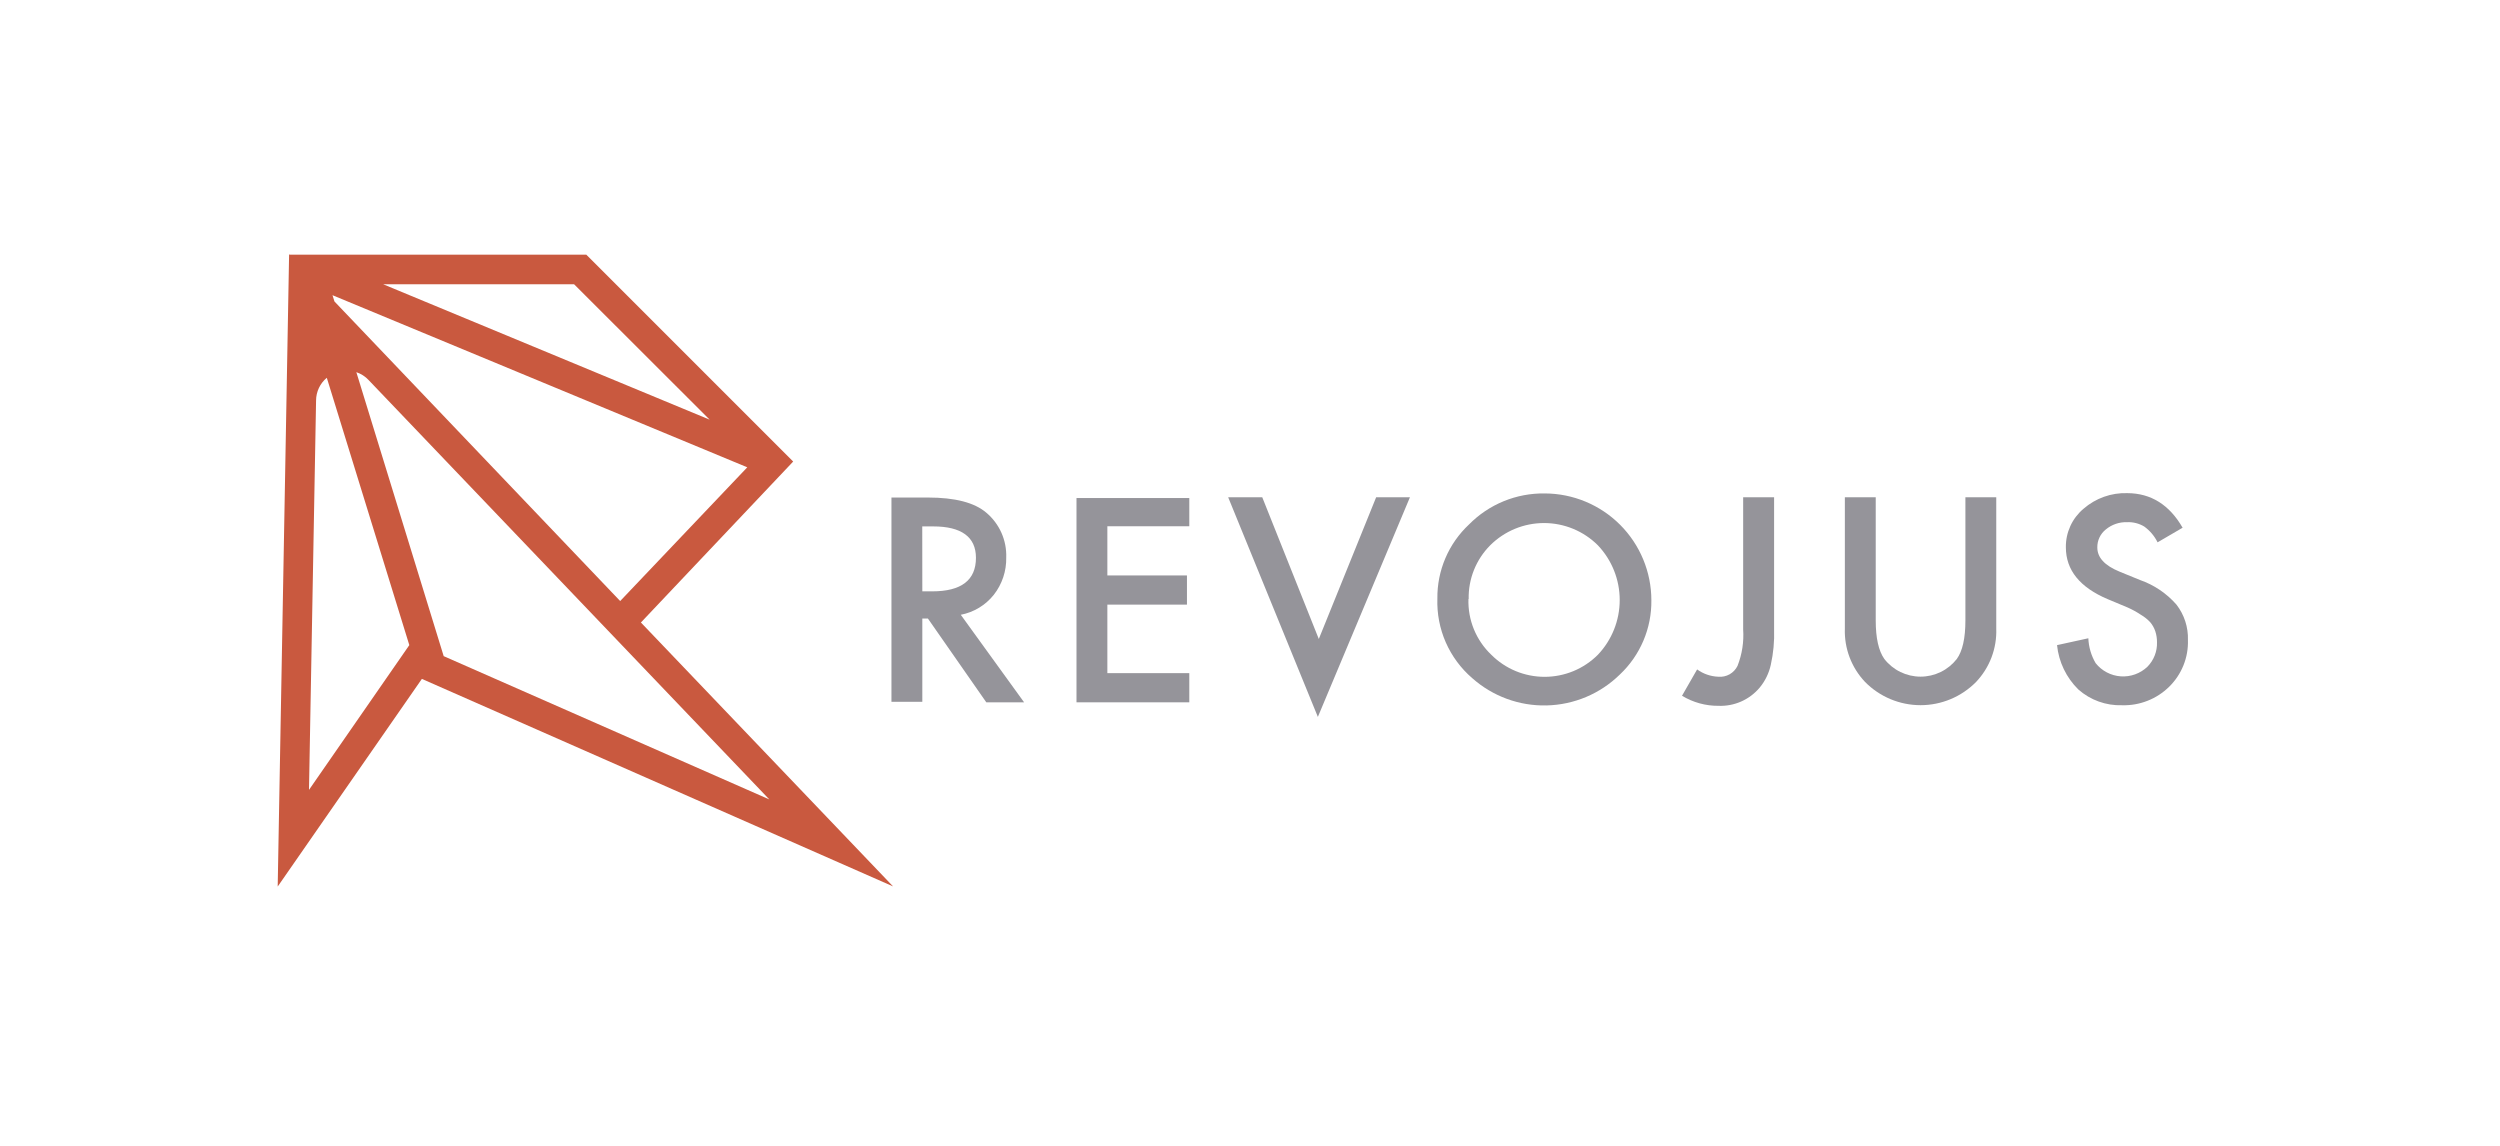
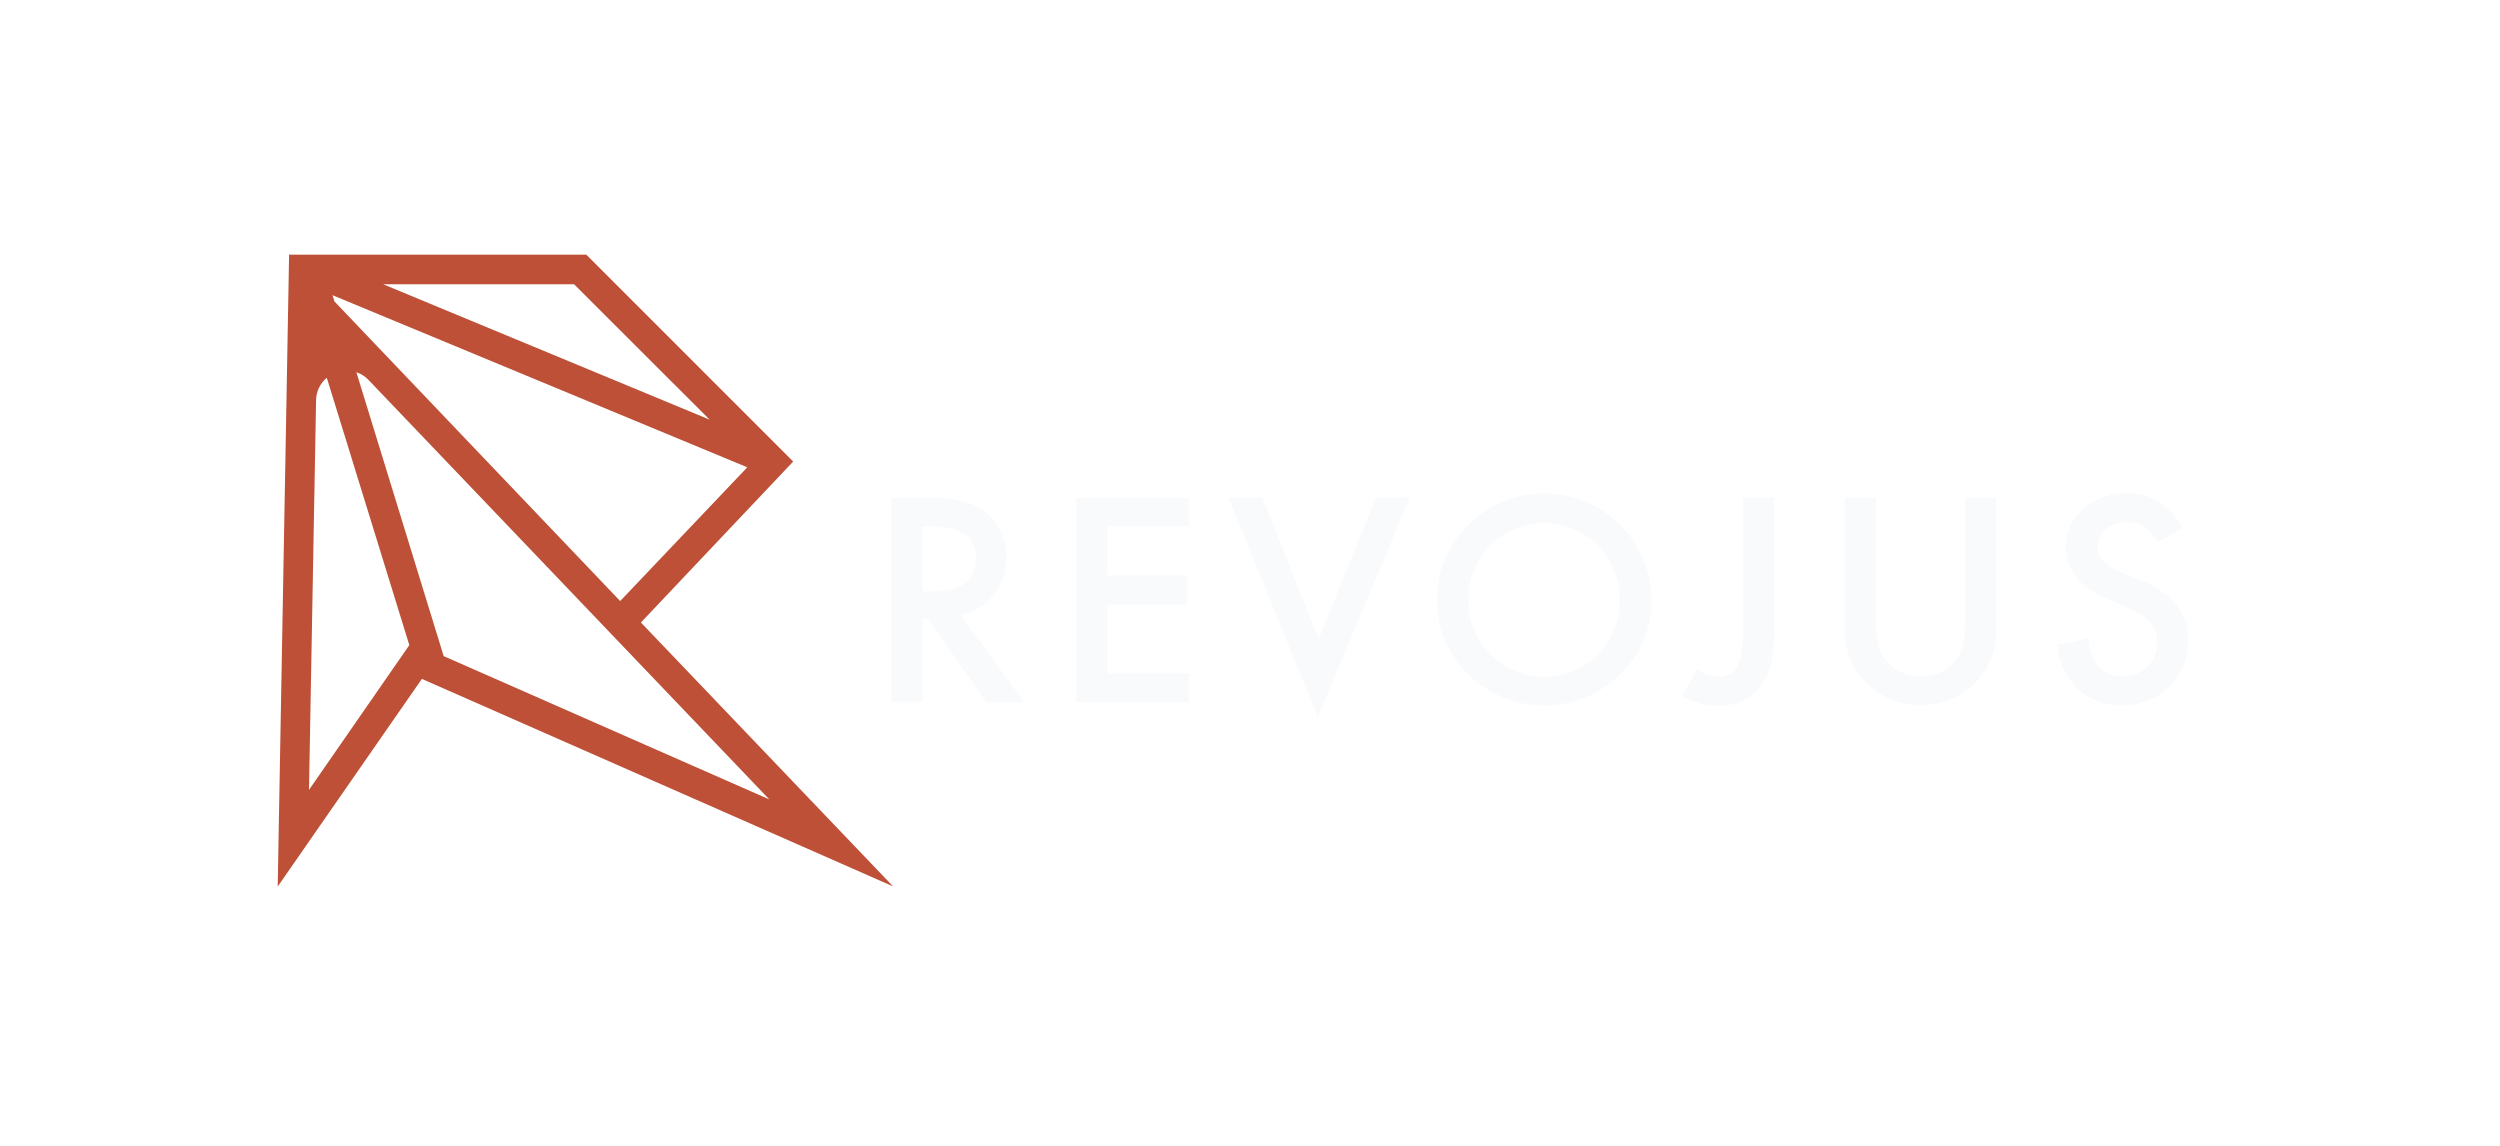
<svg xmlns="http://www.w3.org/2000/svg" width="179" height="82" viewBox="0 0 179 82" fill="none">
-   <path d="M68.791 44.018L73.326 50.287H70.62L66.44 44.289H66.038V50.25H63.828V35.623H66.44C68.373 35.623 69.773 35.983 70.62 36.709C71.085 37.1 71.456 37.593 71.703 38.148C71.95 38.704 72.067 39.309 72.046 39.917C72.067 40.885 71.751 41.83 71.153 42.592C70.561 43.334 69.723 43.839 68.791 44.018ZM66.038 42.341H66.743C68.833 42.341 69.878 41.541 69.878 39.938C69.878 38.444 68.833 37.691 66.822 37.691H66.033L66.038 42.341Z" fill="#95949A" />
-   <path d="M85.154 37.68H79.287V41.202H84.986V43.291H79.287V48.197H85.154V50.286H77.077V35.659H85.154V37.68Z" fill="#95949A" />
-   <path d="M90.378 35.606L94.426 45.752L98.532 35.606H100.951L94.359 51.331L87.938 35.606H90.378Z" fill="#95949A" />
-   <path d="M102.916 42.858C102.904 41.864 103.1 40.879 103.49 39.965C103.88 39.051 104.457 38.229 105.183 37.55C105.89 36.833 106.735 36.267 107.667 35.885C108.599 35.504 109.599 35.315 110.606 35.33C112.63 35.336 114.57 36.143 116 37.575C117.431 39.008 118.235 40.949 118.238 42.973C118.251 43.969 118.057 44.958 117.667 45.875C117.278 46.792 116.702 47.619 115.976 48.301C114.574 49.674 112.703 50.463 110.741 50.509C108.78 50.556 106.873 49.856 105.408 48.552C104.593 47.85 103.947 46.973 103.515 45.988C103.084 45.002 102.879 43.933 102.916 42.858ZM105.141 42.889C105.117 43.632 105.25 44.372 105.532 45.06C105.814 45.747 106.238 46.368 106.776 46.88C107.277 47.382 107.872 47.779 108.527 48.051C109.182 48.322 109.884 48.461 110.593 48.461C111.301 48.461 112.003 48.322 112.658 48.051C113.313 47.779 113.908 47.382 114.409 46.88C115.412 45.823 115.971 44.42 115.971 42.962C115.971 41.505 115.412 40.102 114.409 39.044C113.385 38.023 111.999 37.45 110.553 37.45C109.108 37.45 107.721 38.023 106.698 39.044C106.196 39.549 105.801 40.149 105.536 40.81C105.271 41.471 105.142 42.178 105.157 42.889H105.141Z" fill="#95949A" />
-   <path d="M127.025 35.606V45.062C127.054 45.913 126.975 46.765 126.79 47.596C126.658 48.201 126.382 48.766 125.986 49.242C125.626 49.667 125.175 50.005 124.665 50.23C124.155 50.454 123.601 50.559 123.044 50.537C122.124 50.544 121.219 50.294 120.432 49.816L121.514 47.93C121.954 48.25 122.48 48.431 123.023 48.453C123.306 48.48 123.59 48.42 123.838 48.281C124.085 48.142 124.284 47.93 124.408 47.674C124.734 46.844 124.871 45.952 124.81 45.062V35.606H127.025Z" fill="#95949A" />
-   <path d="M134.302 35.606V44.425C134.302 45.682 134.508 46.602 134.919 47.183C135.226 47.577 135.62 47.896 136.069 48.115C136.519 48.334 137.012 48.448 137.512 48.448C138.012 48.448 138.506 48.334 138.955 48.115C139.405 47.896 139.798 47.577 140.106 47.183C140.514 46.624 140.723 45.7 140.723 44.425V35.606H142.932V45.01C142.957 45.709 142.842 46.407 142.595 47.062C142.347 47.716 141.972 48.315 141.491 48.824C140.971 49.352 140.352 49.771 139.669 50.057C138.986 50.343 138.253 50.491 137.512 50.491C136.772 50.491 136.039 50.343 135.356 50.057C134.673 49.771 134.053 49.352 133.534 48.824C133.053 48.315 132.678 47.716 132.43 47.062C132.183 46.407 132.068 45.709 132.092 45.01V35.606H134.302Z" fill="#95949A" />
-   <path d="M156.275 37.785L154.483 38.83C154.26 38.379 153.93 37.99 153.522 37.696C153.153 37.477 152.728 37.37 152.299 37.388C151.744 37.37 151.201 37.556 150.774 37.911C150.581 38.065 150.426 38.261 150.321 38.485C150.216 38.709 150.163 38.954 150.168 39.201C150.168 39.917 150.69 40.491 151.761 40.93L153.219 41.526C154.227 41.877 155.127 42.484 155.831 43.286C156.394 44.012 156.686 44.912 156.656 45.83C156.675 46.449 156.566 47.066 156.335 47.64C156.103 48.215 155.756 48.735 155.314 49.169C154.87 49.606 154.344 49.949 153.764 50.176C153.185 50.405 152.566 50.513 151.944 50.495C150.794 50.533 149.672 50.129 148.81 49.367C147.946 48.519 147.407 47.395 147.284 46.191L149.525 45.7C149.55 46.328 149.73 46.939 150.048 47.481C150.265 47.755 150.538 47.981 150.847 48.143C151.157 48.306 151.497 48.403 151.846 48.427C152.195 48.451 152.545 48.402 152.874 48.283C153.203 48.164 153.504 47.979 153.757 47.737C153.984 47.506 154.161 47.231 154.279 46.93C154.397 46.628 154.452 46.306 154.441 45.982C154.443 45.718 154.403 45.455 154.321 45.203C154.241 44.962 154.115 44.739 153.95 44.545C153.756 44.338 153.532 44.16 153.287 44.018C152.986 43.816 152.668 43.641 152.336 43.495L150.925 42.905C148.919 42.059 147.916 40.82 147.916 39.191C147.908 38.665 148.018 38.144 148.236 37.666C148.455 37.188 148.778 36.765 149.18 36.427C150.047 35.672 151.166 35.272 152.315 35.309C154.008 35.316 155.328 36.141 156.275 37.785Z" fill="#95949A" />
-   <path d="M45.889 44.571L56.791 33.047L41.981 18.236H20.729L20.698 18.2V18.236V18.294L19.883 63.477L30.206 48.609L63.943 63.467L45.889 44.571ZM25.514 26.647C25.849 26.759 26.151 26.953 26.392 27.211L55.083 57.24L31.768 46.98L25.514 26.647ZM23.947 21.585L23.806 21.136L53.505 33.459L44.405 43.035L23.947 21.585ZM50.81 30.048L27.432 20.352H41.103L50.81 30.048ZM22.631 28.669C22.633 28.359 22.703 28.054 22.835 27.774C22.968 27.494 23.16 27.247 23.399 27.049L29.307 46.191L22.124 56.555L22.631 28.669Z" fill="#C9593F" />
+   <path d="M68.791 44.018L73.326 50.287H70.62L66.441 44.29H66.038V50.251H63.828V35.623H66.441C68.373 35.623 69.773 35.983 70.62 36.71C71.085 37.101 71.456 37.593 71.703 38.149C71.95 38.705 72.067 39.309 72.046 39.917C72.067 40.885 71.751 41.831 71.153 42.592C70.561 43.334 69.723 43.84 68.791 44.018ZM66.038 42.341H66.743C68.833 42.341 69.878 41.542 69.878 39.938C69.878 38.444 68.833 37.692 66.822 37.692H66.033L66.038 42.341Z" fill="#F9FAFC" />
+   <path d="M85.153 37.68H79.287V41.201H84.986V43.291H79.287V48.196H85.153V50.286H77.077V35.658H85.153V37.68Z" fill="#F9FAFC" />
+   <path d="M90.378 35.607L94.426 45.753L98.533 35.607H100.951L94.359 51.332L87.938 35.607H90.378Z" fill="#F9FAFC" />
+   <path d="M102.916 42.859C102.904 41.865 103.1 40.88 103.49 39.966C103.88 39.052 104.457 38.23 105.183 37.551C105.89 36.834 106.735 36.268 107.667 35.886C108.599 35.505 109.599 35.316 110.606 35.331C112.63 35.336 114.57 36.144 116 37.576C117.431 39.009 118.235 40.95 118.238 42.974C118.251 43.97 118.057 44.959 117.667 45.876C117.278 46.793 116.702 47.62 115.976 48.303C114.574 49.675 112.703 50.464 110.741 50.51C108.78 50.557 106.873 49.858 105.408 48.553C104.593 47.85 103.947 46.974 103.515 45.989C103.084 45.003 102.879 43.934 102.916 42.859ZM105.141 42.89C105.117 43.633 105.25 44.373 105.532 45.061C105.814 45.748 106.238 46.369 106.776 46.882C107.277 47.383 107.872 47.78 108.527 48.051C109.182 48.323 109.884 48.462 110.593 48.462C111.301 48.462 112.003 48.323 112.658 48.051C113.313 47.78 113.908 47.383 114.409 46.882C115.412 45.824 115.971 44.421 115.971 42.963C115.971 41.505 115.412 40.103 114.409 39.045C113.385 38.024 111.999 37.451 110.553 37.451C109.108 37.451 107.721 38.024 106.698 39.045C106.196 39.55 105.801 40.15 105.536 40.811C105.271 41.471 105.142 42.179 105.157 42.89H105.141Z" fill="#F9FAFC" />
+   <path d="M127.025 35.607V45.063C127.054 45.914 126.975 46.766 126.79 47.597C126.658 48.202 126.382 48.767 125.986 49.242C125.626 49.668 125.175 50.006 124.665 50.231C124.155 50.455 123.601 50.56 123.044 50.538C122.124 50.545 121.219 50.295 120.432 49.817L121.514 47.931C121.954 48.251 122.48 48.432 123.023 48.454C123.306 48.481 123.59 48.421 123.838 48.282C124.085 48.142 124.284 47.931 124.408 47.675C124.734 46.845 124.871 45.953 124.81 45.063V35.607H127.025Z" fill="#F9FAFC" />
+   <path d="M134.302 35.607V44.426C134.302 45.683 134.508 46.602 134.919 47.184C135.227 47.578 135.62 47.897 136.07 48.116C136.519 48.336 137.012 48.449 137.512 48.449C138.013 48.449 138.506 48.336 138.955 48.116C139.405 47.897 139.798 47.578 140.106 47.184C140.514 46.625 140.723 45.7 140.723 44.426V35.607H142.933V45.011C142.957 45.71 142.842 46.408 142.595 47.063C142.347 47.717 141.972 48.316 141.491 48.825C140.971 49.352 140.352 49.772 139.669 50.058C138.986 50.344 138.253 50.492 137.512 50.492C136.772 50.492 136.039 50.344 135.356 50.058C134.673 49.772 134.054 49.352 133.534 48.825C133.053 48.316 132.678 47.717 132.43 47.063C132.183 46.408 132.068 45.71 132.092 45.011V35.607H134.302Z" fill="#F9FAFC" />
+   <path d="M156.275 37.785L154.483 38.83C154.26 38.379 153.93 37.99 153.522 37.696C153.153 37.477 152.728 37.37 152.299 37.388C151.744 37.37 151.201 37.556 150.774 37.911C150.581 38.065 150.426 38.261 150.321 38.485C150.216 38.709 150.163 38.954 150.168 39.201C150.168 39.917 150.69 40.491 151.761 40.93L153.219 41.526C154.227 41.877 155.127 42.484 155.831 43.286C156.394 44.012 156.686 44.912 156.656 45.83C156.675 46.449 156.566 47.066 156.335 47.64C156.103 48.215 155.756 48.735 155.314 49.169C154.87 49.606 154.344 49.949 153.764 50.176C153.185 50.405 152.566 50.513 151.944 50.495C150.794 50.533 149.672 50.129 148.81 49.367C147.946 48.519 147.407 47.395 147.284 46.191L149.525 45.7C149.55 46.328 149.73 46.939 150.048 47.481C150.265 47.755 150.538 47.981 150.847 48.143C151.157 48.306 151.497 48.403 151.846 48.427C152.195 48.451 152.545 48.402 152.874 48.283C153.203 48.164 153.504 47.979 153.757 47.737C153.984 47.506 154.161 47.231 154.279 46.93C154.397 46.628 154.452 46.306 154.441 45.982C154.443 45.718 154.403 45.455 154.321 45.203C154.241 44.962 154.115 44.739 153.95 44.545C153.756 44.338 153.532 44.16 153.287 44.018C152.986 43.816 152.668 43.641 152.336 43.495L150.925 42.905C148.919 42.059 147.916 40.82 147.916 39.191C147.908 38.665 148.018 38.144 148.236 37.666C148.455 37.188 148.778 36.765 149.18 36.427C150.047 35.672 151.166 35.272 152.315 35.309C154.008 35.316 155.328 36.141 156.275 37.785Z" fill="#F9FAFC" />
+   <path d="M45.889 44.571L56.791 33.046L41.981 18.236H20.729L20.698 18.199V18.236V18.293L19.883 63.477L30.206 48.609L63.943 63.466L45.889 44.571ZM25.515 26.647C25.849 26.759 26.151 26.953 26.392 27.211L55.083 57.239L31.768 46.979L25.515 26.647ZM23.947 21.584L23.806 21.135L53.505 33.459L44.405 43.035L23.947 21.584ZM50.81 30.048L27.432 20.352H41.103L50.81 30.048ZM22.631 28.668C22.633 28.359 22.703 28.053 22.835 27.774C22.968 27.494 23.16 27.246 23.399 27.049L29.307 46.19L22.124 56.555L22.631 28.668Z" fill="#BE5037" />
</svg>
